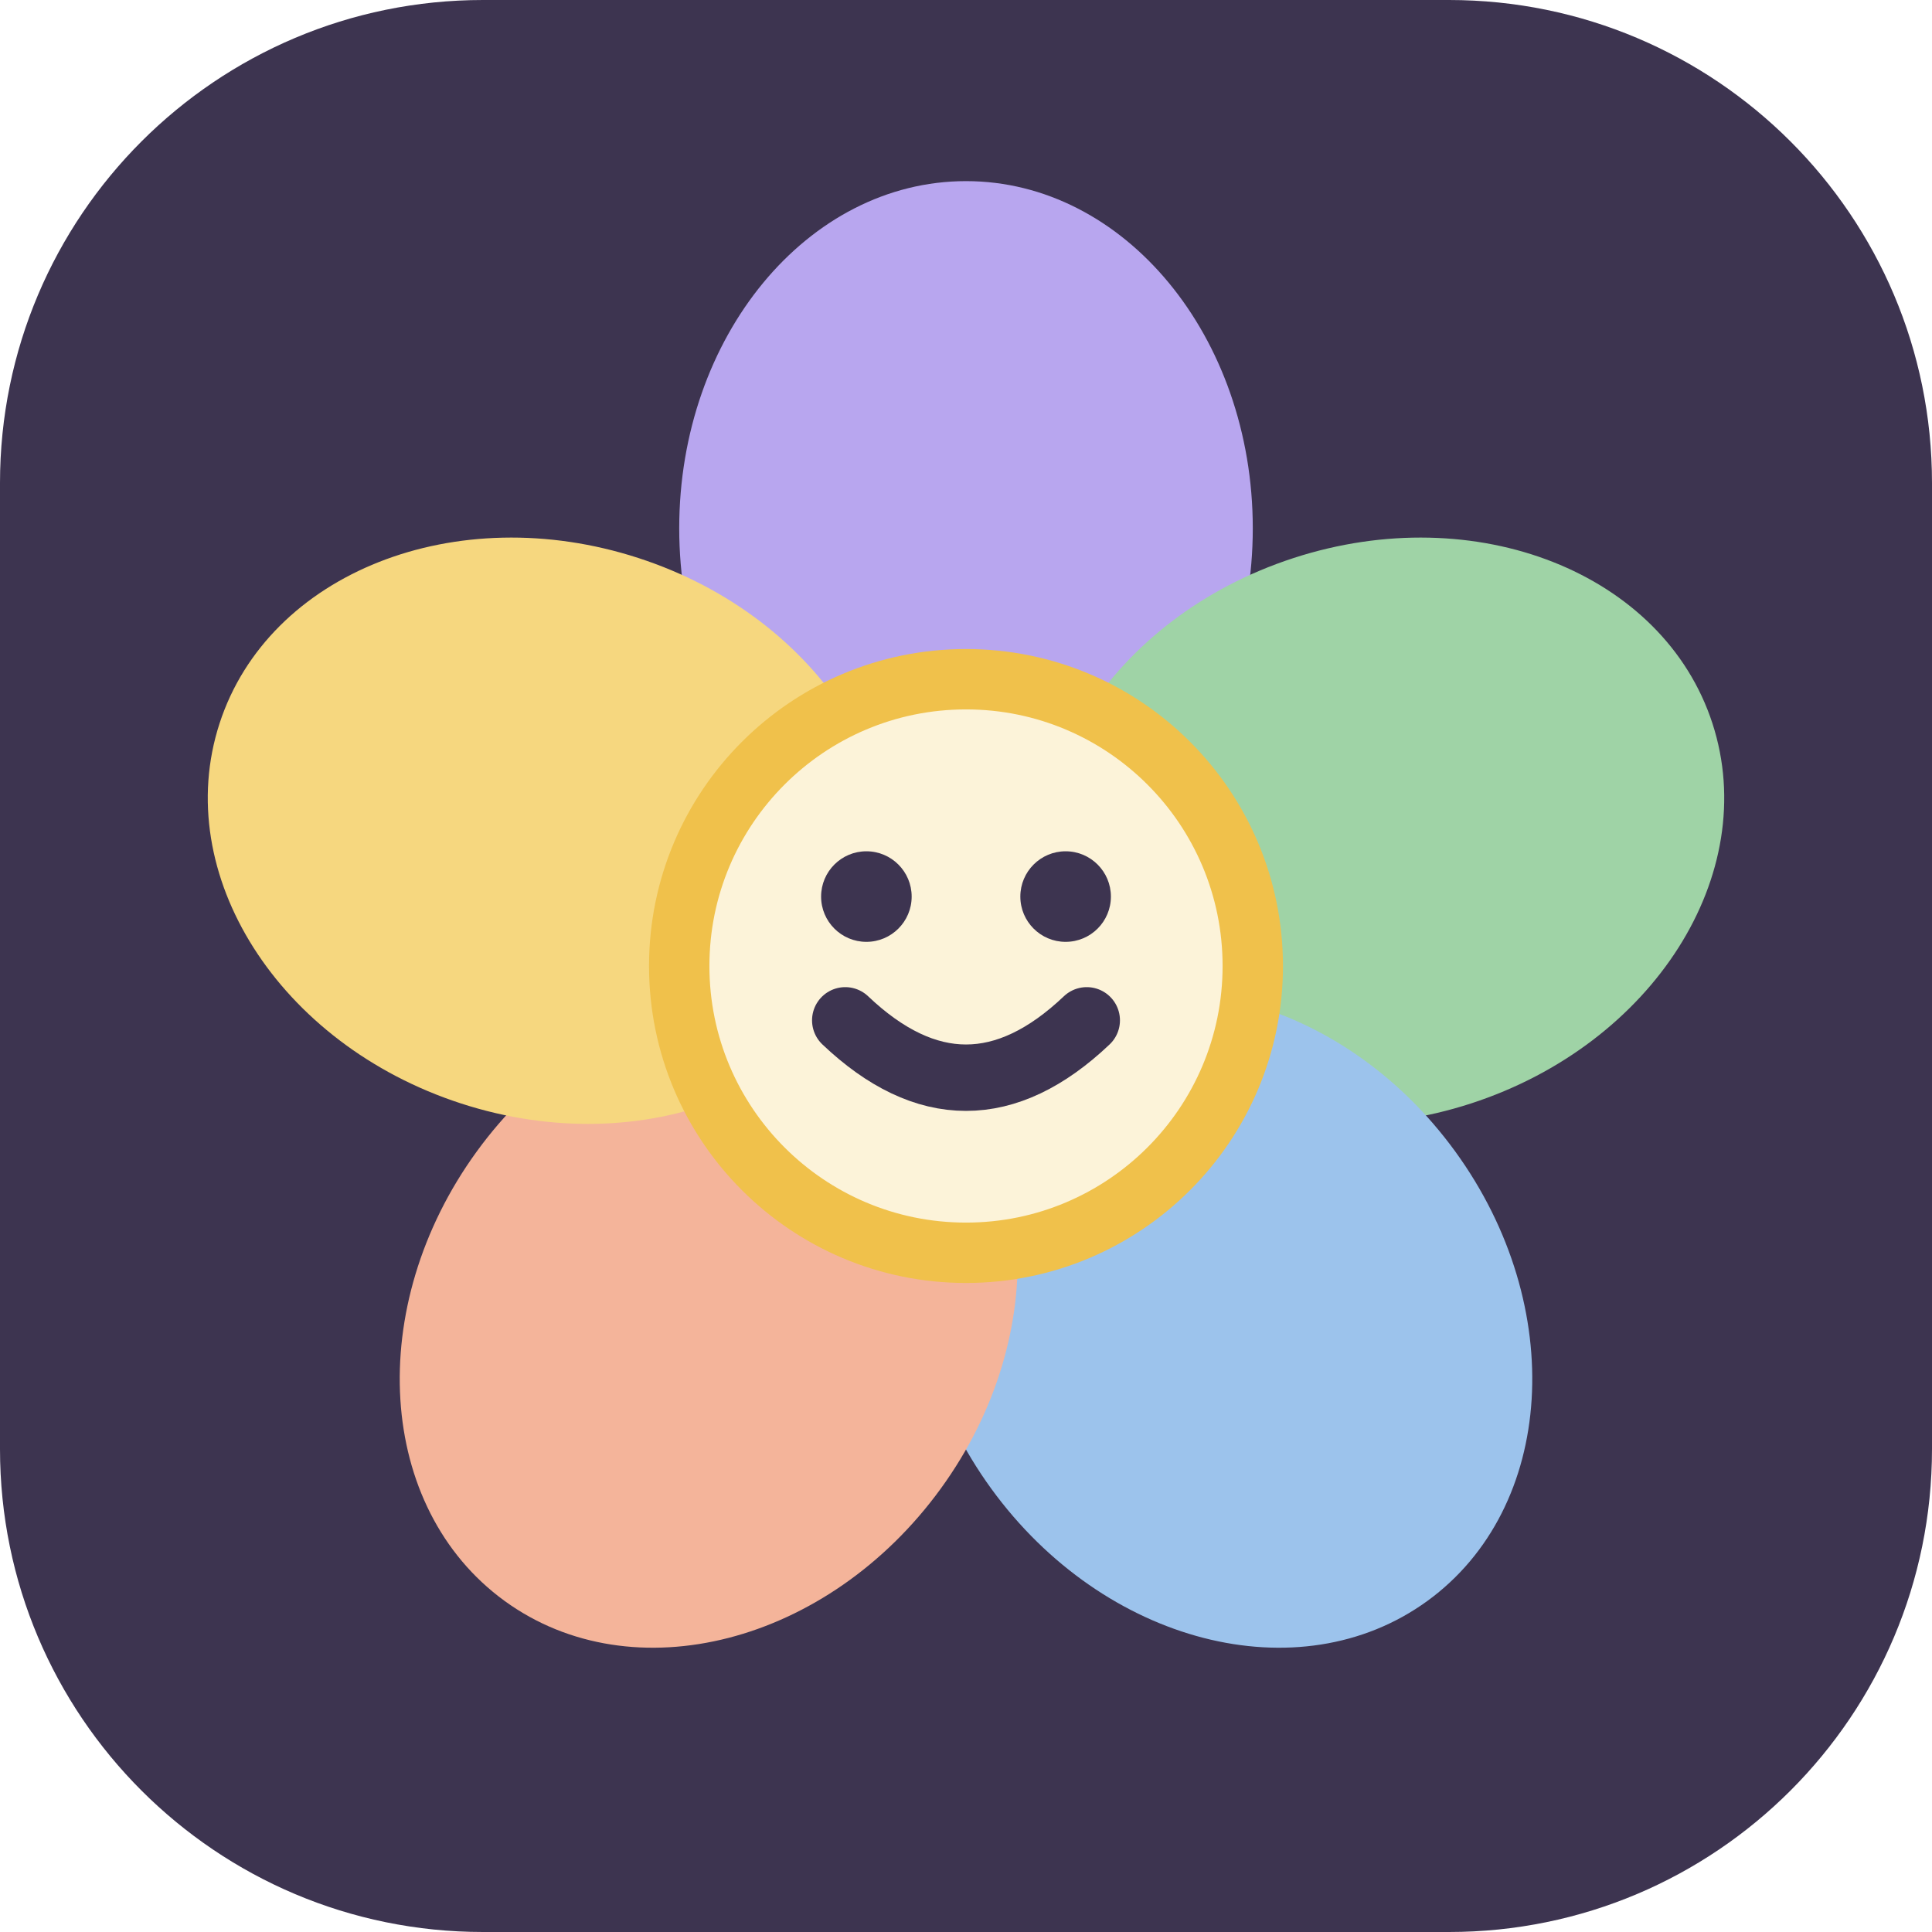
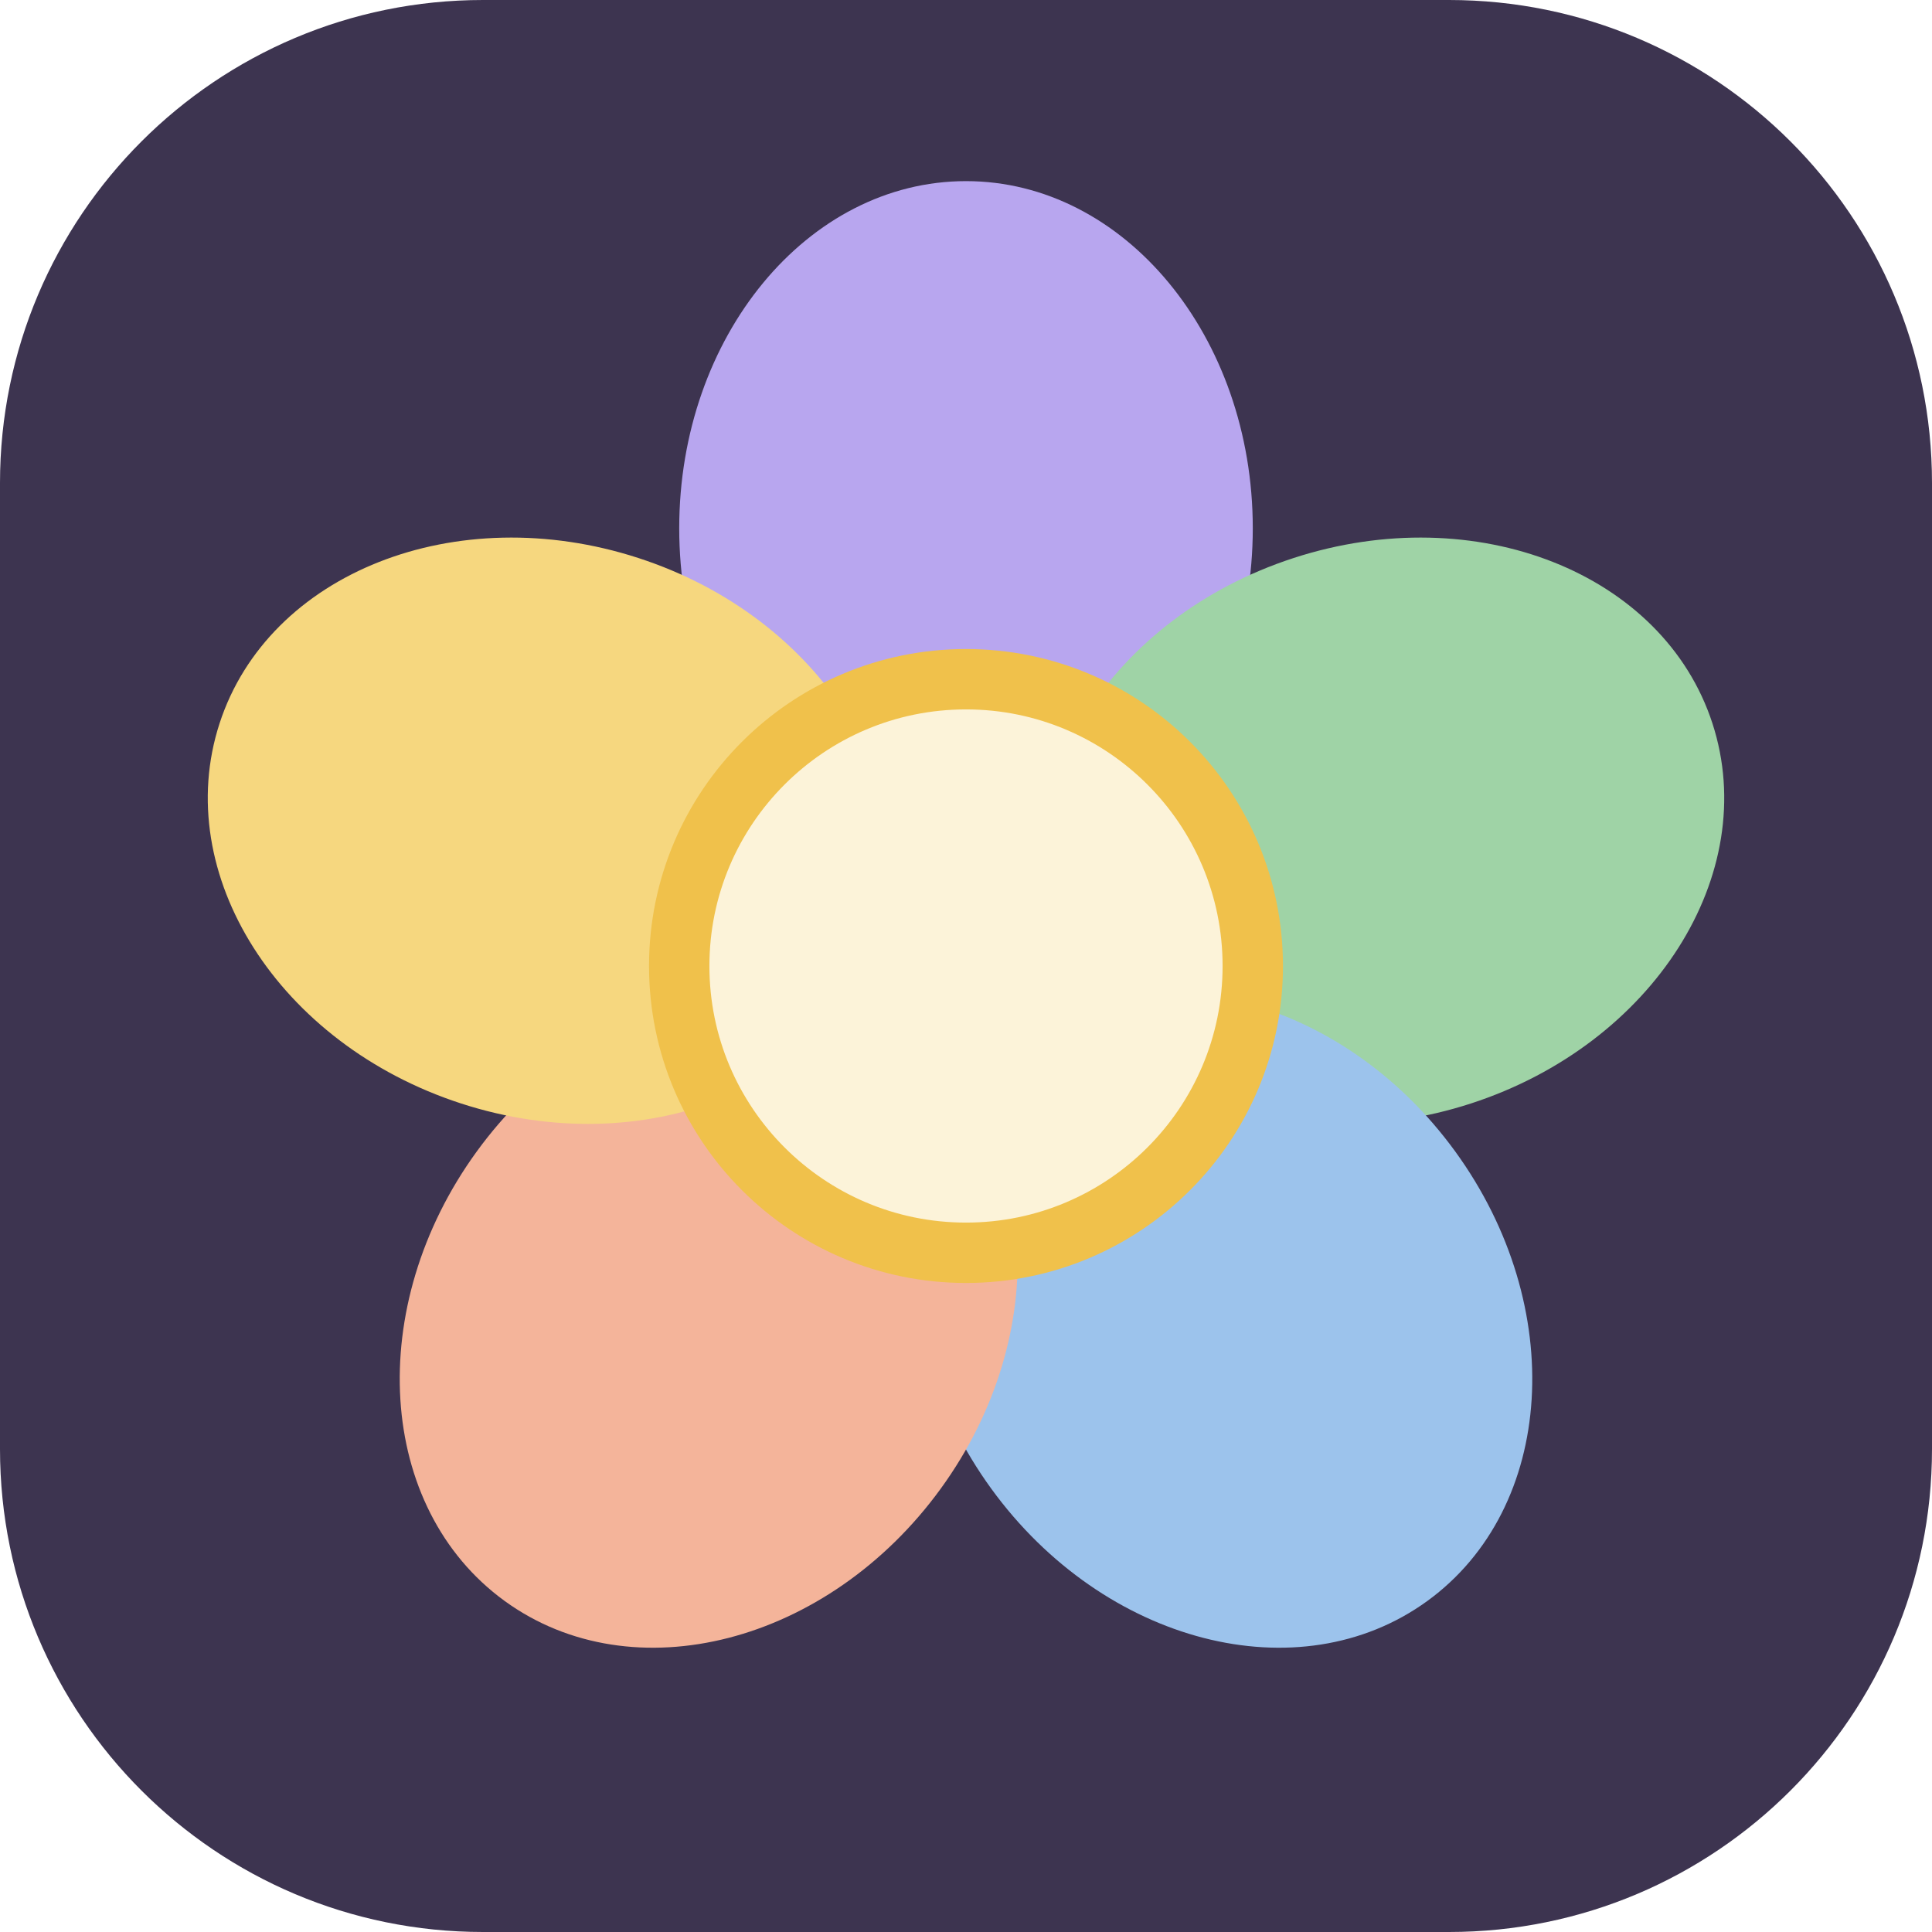
<svg xmlns="http://www.w3.org/2000/svg" viewBox="0 0 64 64">
  <rect width="64" height="64" rx="16" fill="#3d3450" />
  <g transform="translate(32 32)">
    <ellipse cy="-14.5" rx="9.5" ry="11.5" fill="#b8a6ef" />
    <ellipse cy="-14.5" rx="9.5" ry="11.5" fill="#9fd3a6" transform="rotate(72)" />
    <ellipse cy="-14.5" rx="9.5" ry="11.5" fill="#9cc3ec" transform="rotate(144)" />
    <ellipse cy="-14.5" rx="9.5" ry="11.5" fill="#f4b49a" transform="rotate(216)" />
    <ellipse cy="-14.5" rx="9.5" ry="11.5" fill="#f6d77f" transform="rotate(288)" />
    <circle r="9.5" fill="#fcf3d9" stroke="#f0c14b" stroke-width="2" />
-     <circle cx="-3.3" cy="-2.3" r="1.5" fill="#3d3450" />
-     <circle cx="3.3" cy="-2.3" r="1.5" fill="#3d3450" />
-     <path d="M-4 1.8 Q0 5.6 4 1.8" stroke="#3d3450" stroke-width="2.2" fill="none" stroke-linecap="round" />
  </g>
</svg>
